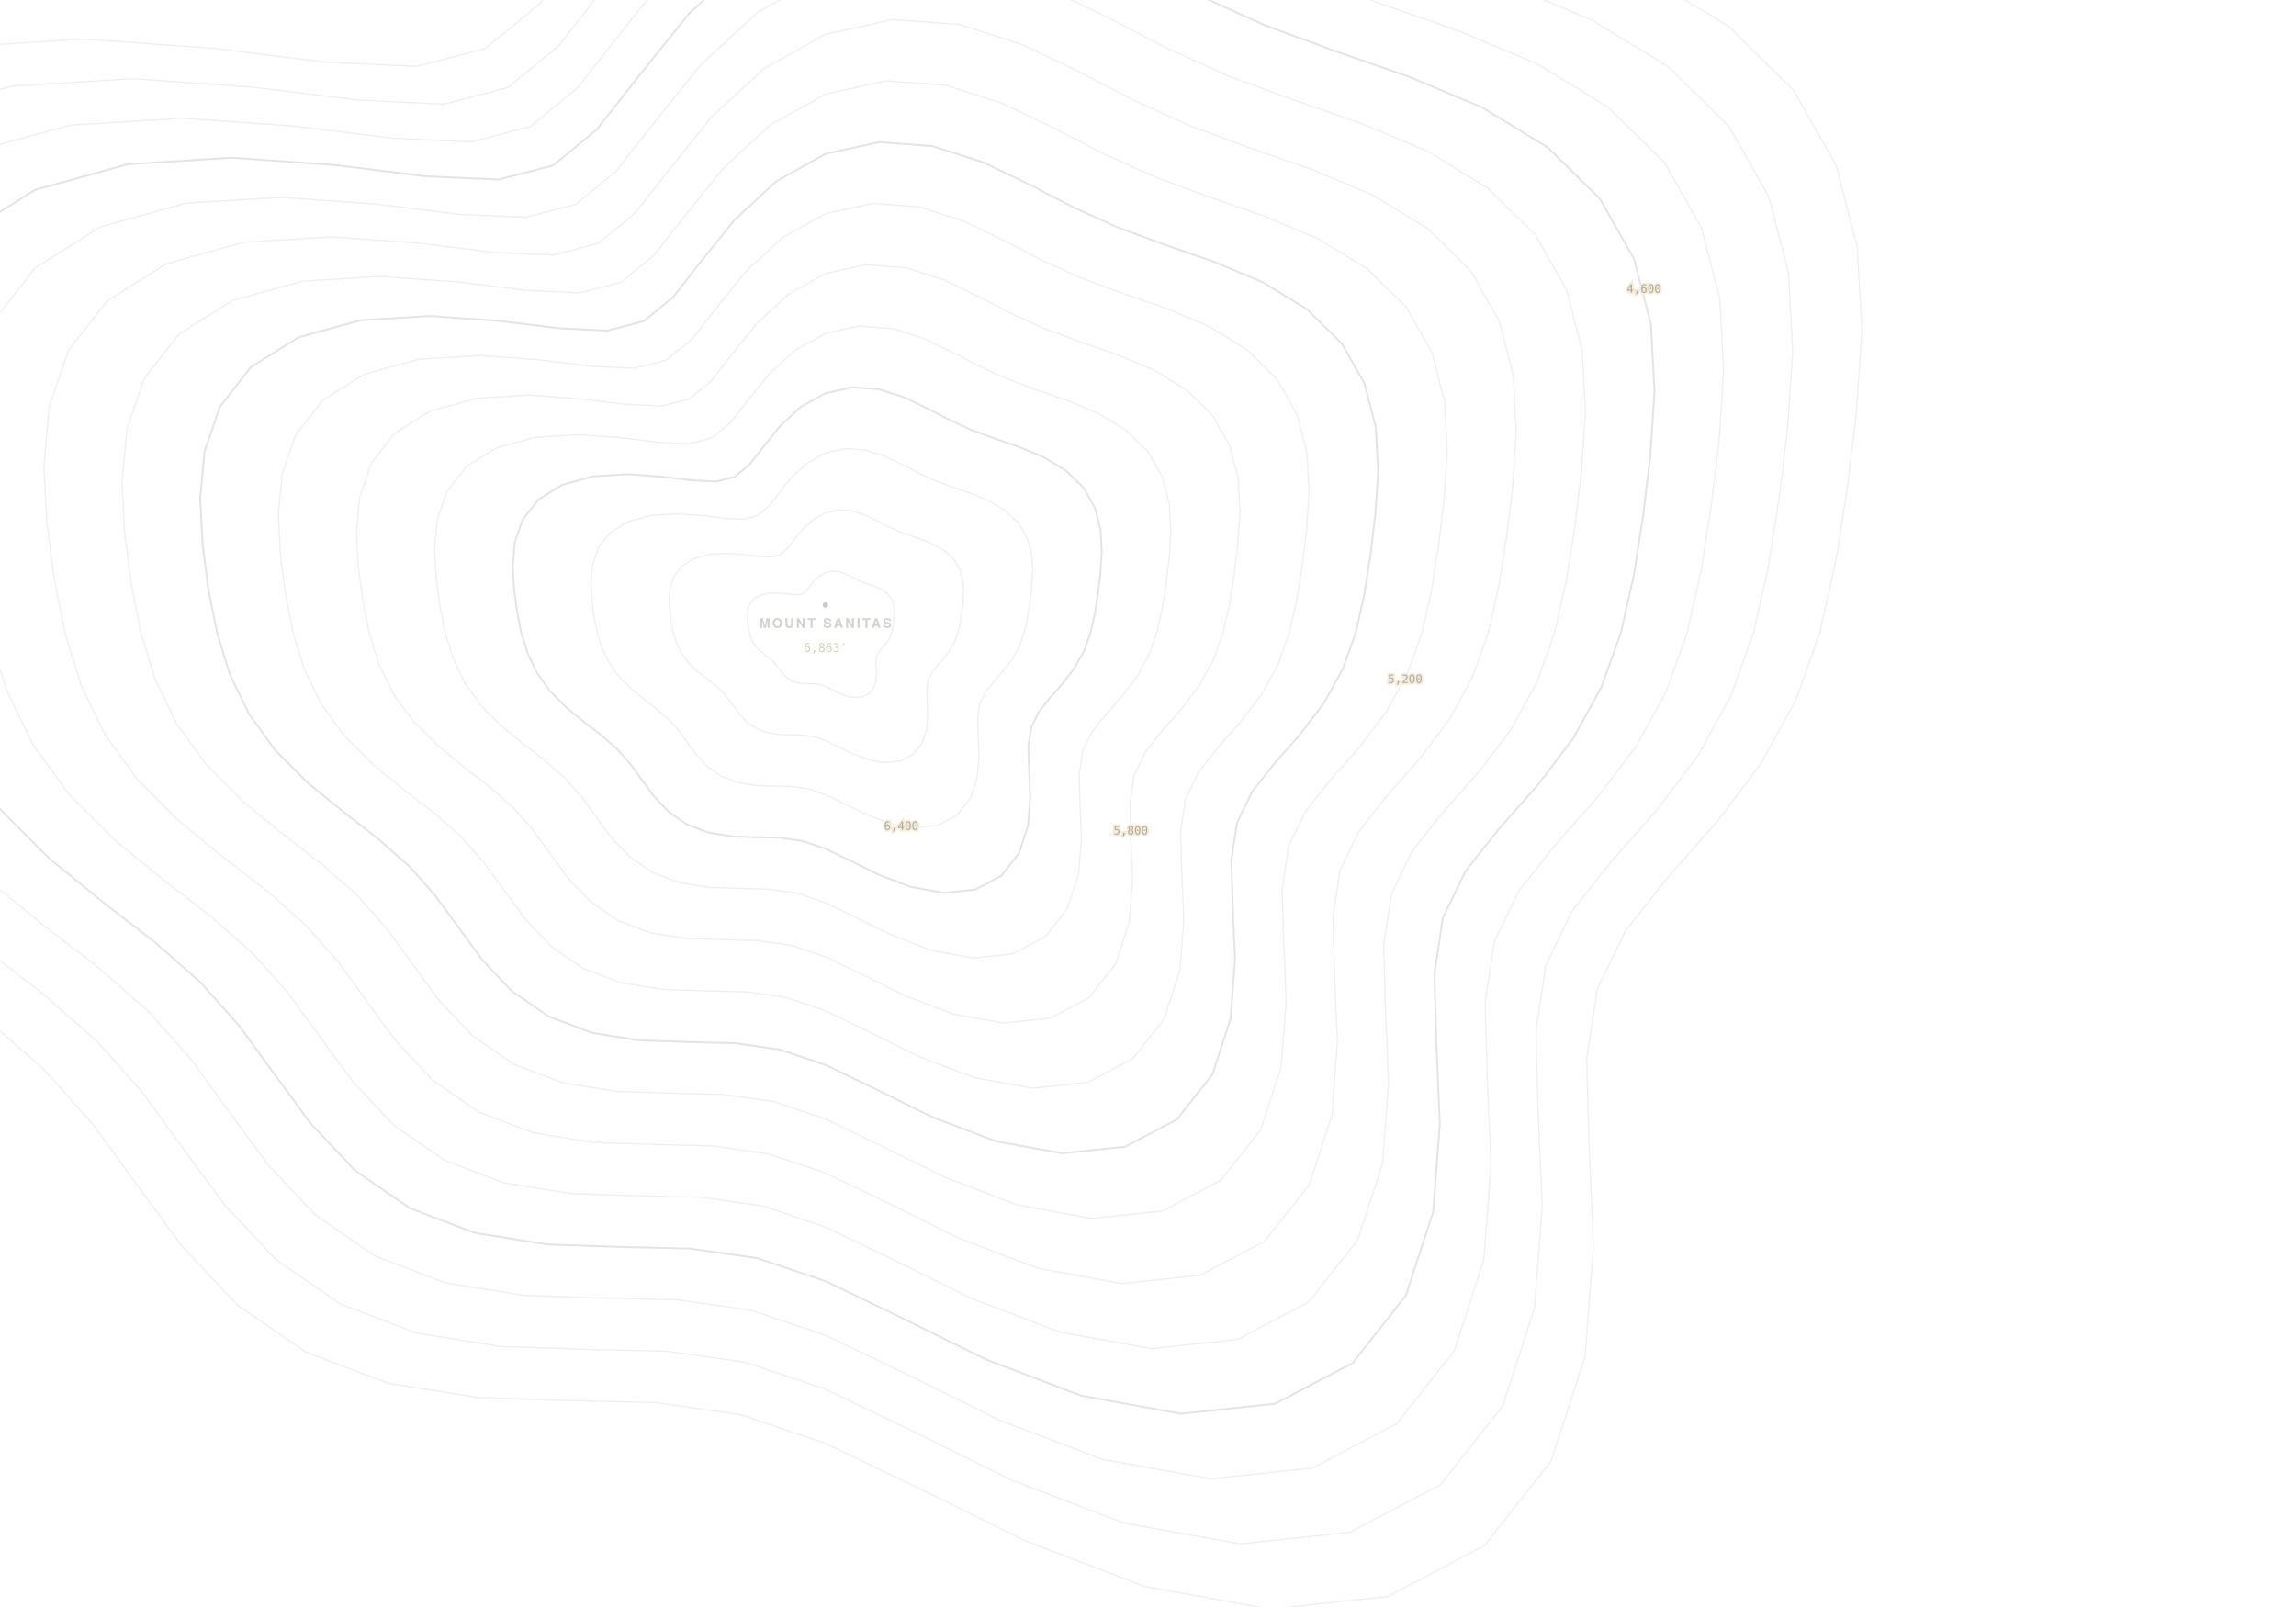
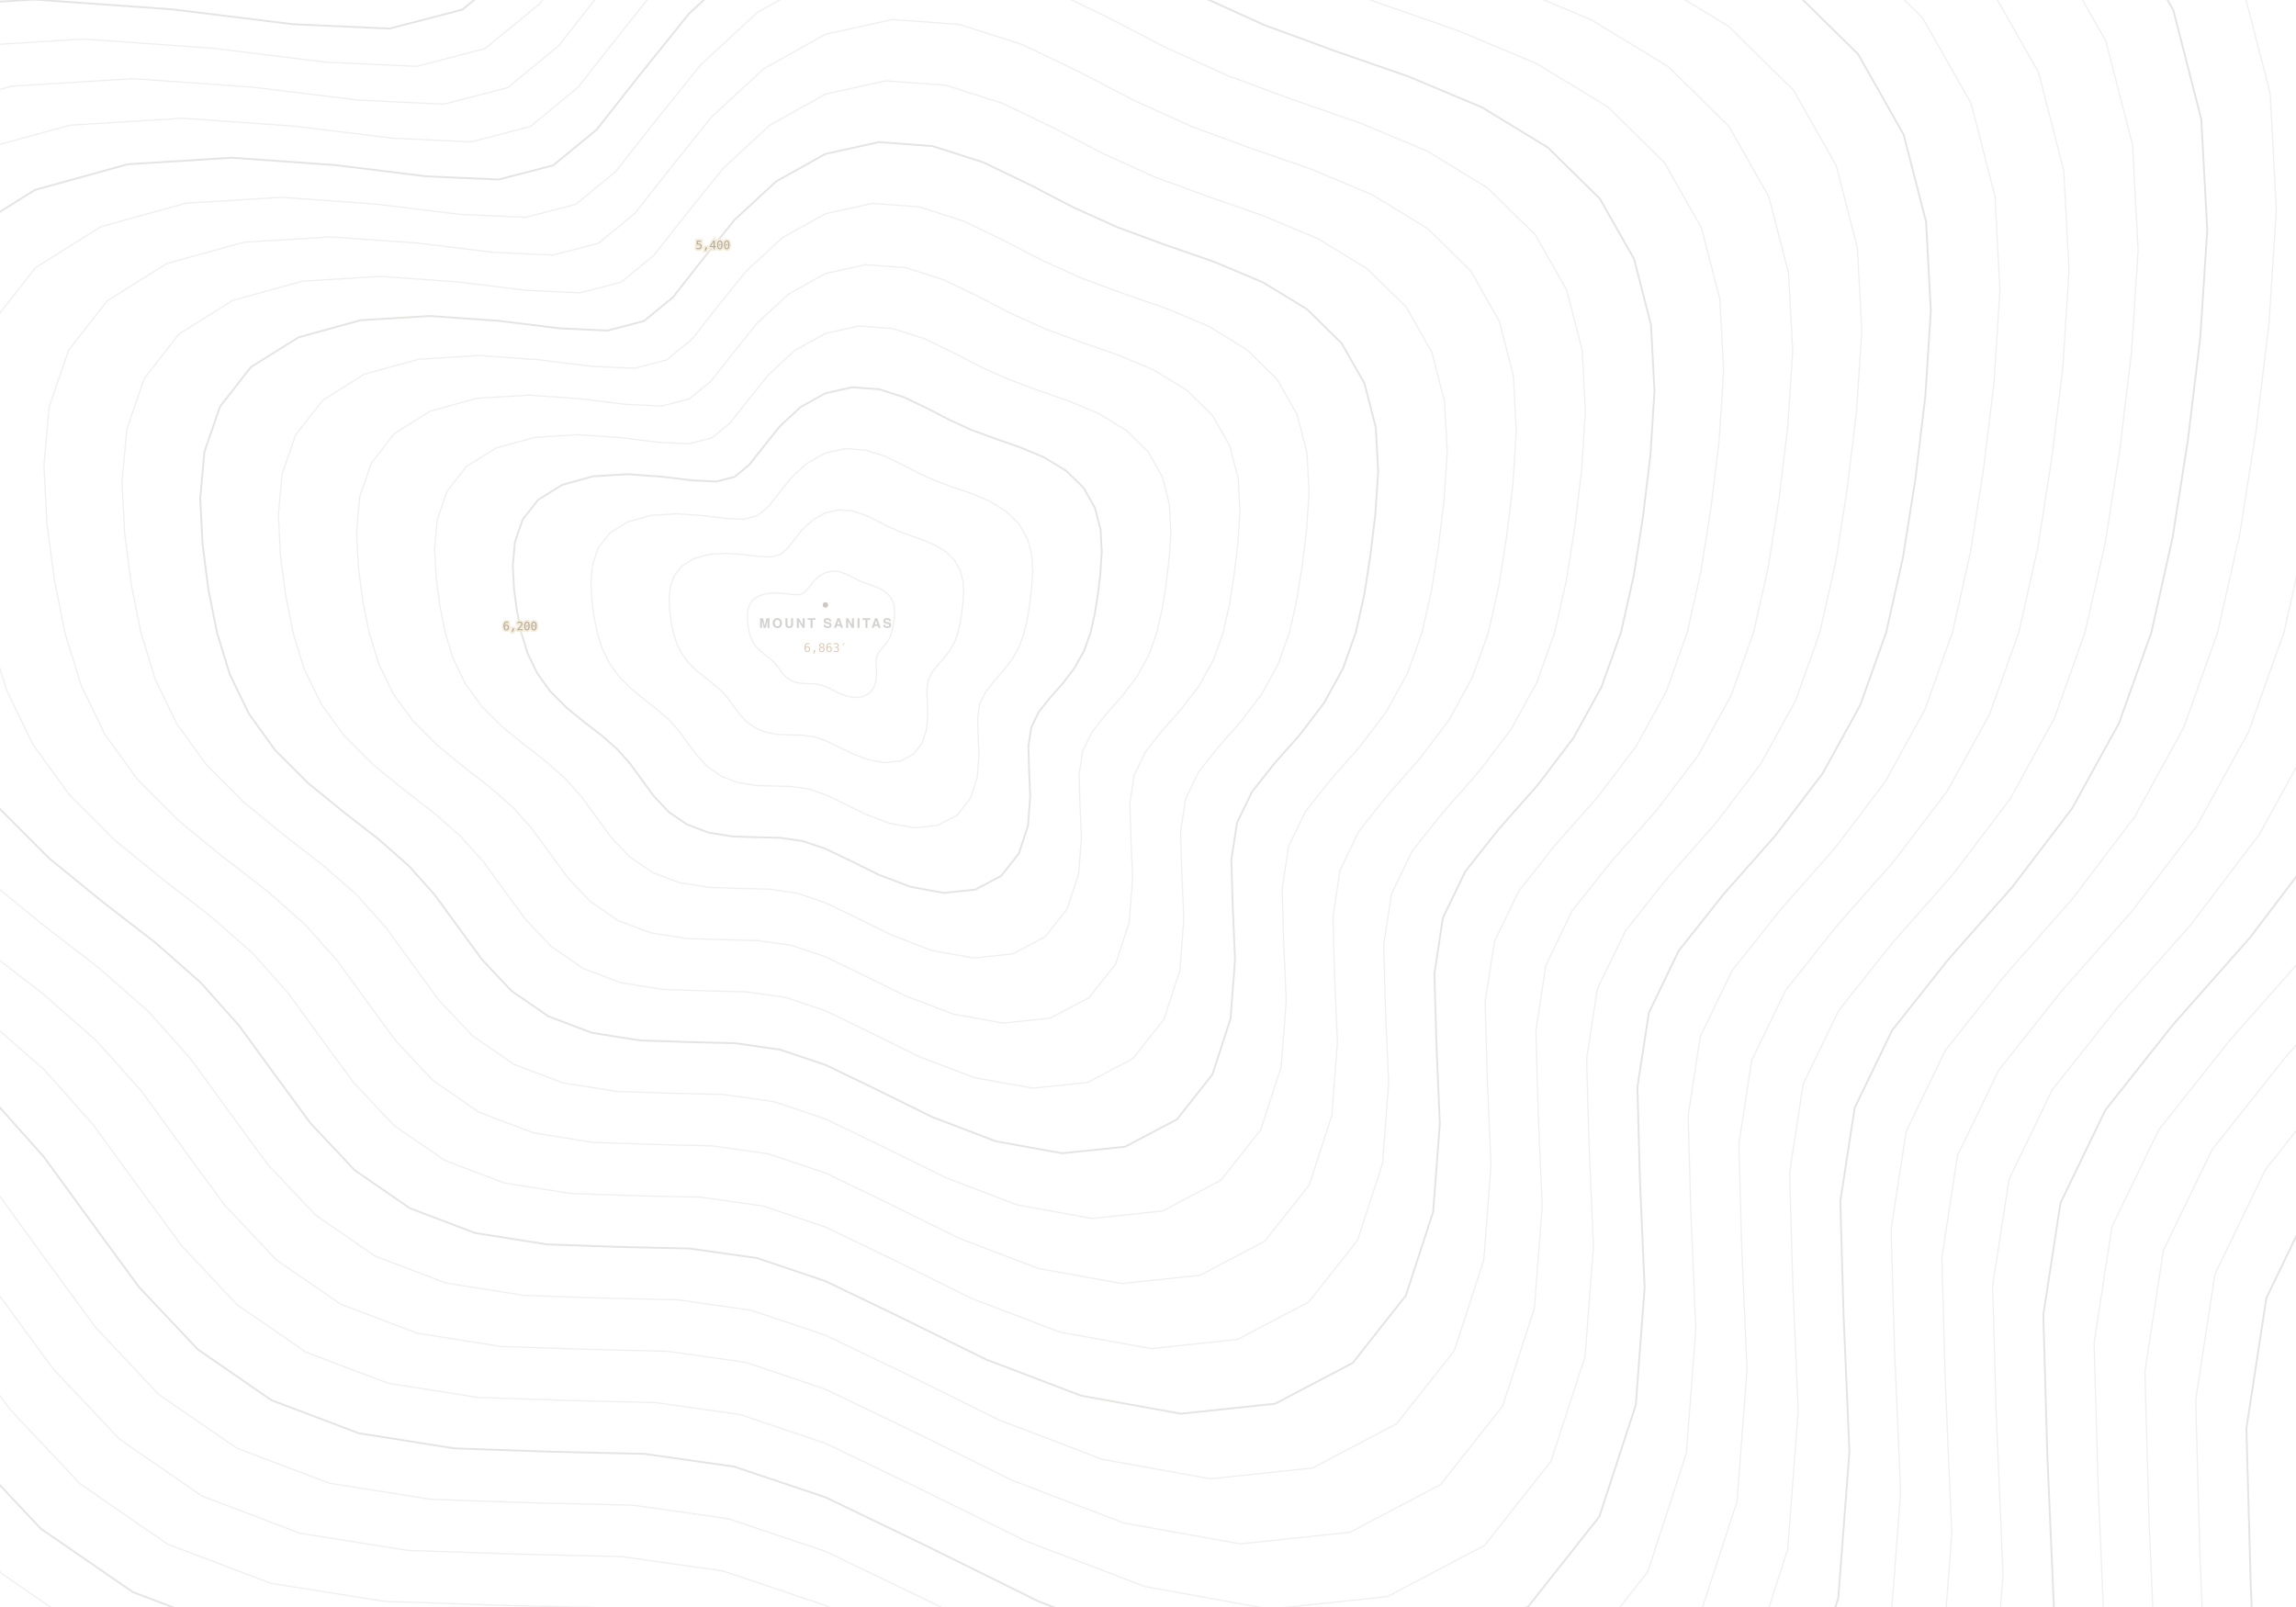
<svg xmlns="http://www.w3.org/2000/svg" width="2000" height="1400" viewBox="0 0 2000 1400">
  <style>
  .c  { fill:none; stroke:#2A1B11; stroke-opacity:0.07; stroke-width:1.1; }
  .ix { fill:none; stroke:#2A1B11; stroke-opacity:0.12; stroke-width:1.6; }
  .ct { font:500 10px 'IBM Plex Mono',ui-monospace,monospace; fill:#2A1B11; fill-opacity:0.32;
        stroke:#F4ECDB; stroke-width:3; paint-order:stroke; }
  .pk { font:600 11.5px 'Inter Tight','Helvetica Neue',sans-serif; letter-spacing:0.15em; fill:#2A1B11; fill-opacity:0.2; }
  .el { font:500 10.5px 'IBM Plex Mono',ui-monospace,monospace; fill:#9C6A33; fill-opacity:0.34; }
  .dot { fill:#2A1B11; fill-opacity:0.24; }
</style>
  <path class="c" d="M776.7,551.0 L775.3,554.9 L773.3,558.7 L770.7,562.1 L767.9,565.2 L765.5,568.3 L763.8,571.7 L763.2,575.8 L763.3,580.8 L763.6,586.7 L763.1,593.1 L761.1,599.1 L757.3,604.0 L751.6,607.0 L744.8,607.7 L737.6,606.4 L730.6,603.8 L724.4,600.7 L719.0,598.1 L714.0,596.4 L709.1,595.7 L704.1,595.6 L698.8,595.4 L693.6,594.6 L688.8,592.8 L684.8,590.0 L681.6,586.6 L679.0,583.0 L676.5,579.6 L673.6,576.4 L670.3,573.5 L666.5,570.6 L662.7,567.4 L659.1,563.8 L656.2,559.9 L654.1,555.5 L652.7,551.0 L651.8,546.3 L651.2,541.4 L650.9,536.4 L651.4,531.3 L653.1,526.4 L656.4,522.1 L661.6,518.9 L668.4,517.0 L675.9,516.5 L683.4,517.1 L690.0,517.9 L695.3,518.1 L699.2,517.1 L702.4,514.5 L705.5,510.6 L709.1,506.1 L713.6,501.9 L719.0,498.9 L724.8,497.6 L730.7,498.0 L736.2,499.8 L741.2,502.2 L746.0,504.7 L750.8,506.9 L756.0,508.8 L761.3,510.6 L766.7,512.9 L771.4,515.8 L775.2,519.5 L777.7,523.9 L778.9,528.6 L779.2,533.5 L778.9,538.2 L778.3,542.6 L777.7,546.9 L776.7,551.0 Z" />
  <path class="c" d="M834.5,551.0 L831.7,558.9 L827.6,566.3 L822.4,573.2 L816.8,579.5 L811.9,585.7 L808.7,592.4 L807.4,600.5 L807.7,610.5 L808.2,622.4 L807.2,635.1 L803.3,647.3 L795.5,657.1 L784.3,663.0 L770.6,664.4 L756.1,661.8 L742.3,656.5 L729.9,650.4 L719.0,645.2 L709.1,641.8 L699.3,640.5 L689.1,640.2 L678.6,639.9 L668.2,638.2 L658.7,634.6 L650.7,629.1 L644.2,622.3 L638.9,615.0 L633.9,608.1 L628.3,601.8 L621.6,596.0 L614.1,590.1 L606.3,583.8 L599.2,576.7 L593.4,568.7 L589.3,560.1 L586.5,551.0 L584.6,541.6 L583.4,531.9 L582.9,521.8 L583.8,511.6 L587.2,501.8 L593.9,493.2 L604.3,486.7 L617.7,483.0 L632.8,482.1 L647.8,483.1 L661.0,484.8 L671.5,485.2 L679.5,483.2 L685.8,478.0 L691.9,470.2 L699.2,461.1 L708.3,452.8 L719.0,446.8 L730.7,444.2 L742.3,445.1 L753.3,448.6 L763.4,453.4 L773.0,458.4 L782.7,462.8 L792.9,466.6 L803.7,470.3 L814.3,474.8 L823.9,480.6 L831.4,488.0 L836.4,496.8 L838.9,506.3 L839.4,516.0 L838.8,525.3 L837.7,534.3 L836.3,542.8 L834.5,551.0 Z" />
  <path class="c" d="M892.2,551.0 L888.0,562.8 L881.9,574.0 L874.1,584.2 L865.7,593.7 L858.4,603.0 L853.5,613.1 L851.6,625.3 L852.0,640.3 L852.8,658.0 L851.3,677.2 L845.4,695.4 L833.8,710.1 L816.9,719.0 L796.4,721.2 L774.7,717.2 L753.9,709.3 L735.3,700.1 L719.0,692.3 L704.1,687.3 L689.4,685.2 L674.2,684.8 L658.4,684.3 L642.8,681.8 L628.5,676.4 L616.5,668.1 L606.9,657.9 L598.9,647.1 L591.4,636.7 L582.9,627.2 L572.9,618.5 L561.6,609.7 L550.0,600.2 L539.3,589.5 L530.7,577.6 L524.4,564.6 L520.2,551.0 L517.4,536.9 L515.5,522.3 L514.8,507.2 L516.2,491.9 L521.2,477.2 L531.3,464.3 L546.9,454.6 L567.1,449.0 L589.8,447.6 L612.2,449.2 L632.0,451.6 L647.8,452.4 L659.7,449.3 L669.2,441.5 L678.4,429.8 L689.3,416.2 L702.9,403.7 L719.0,394.7 L736.5,390.8 L754.0,392.1 L770.5,397.4 L785.6,404.6 L800.0,412.1 L814.5,418.7 L829.9,424.3 L846.0,429.9 L862.0,436.6 L876.3,445.4 L887.7,456.5 L895.1,469.7 L898.8,483.9 L899.6,498.4 L898.6,512.5 L897.0,525.9 L895.0,538.7 L892.2,551.0 Z" />
  <path class="ix" d="M950.0,551.0 L944.4,566.8 L936.2,581.6 L925.8,595.3 L914.6,608.0 L904.8,620.3 L898.3,633.8 L895.8,650.1 L896.4,670.1 L897.4,693.7 L895.5,719.2 L887.5,743.6 L872.1,763.1 L849.6,775.0 L822.2,777.9 L793.2,772.6 L765.5,762.1 L740.7,749.8 L719.0,739.4 L699.1,732.7 L679.6,729.9 L659.2,729.4 L638.2,728.7 L617.3,725.4 L598.3,718.2 L582.3,707.2 L569.5,693.5 L558.9,679.1 L548.8,665.2 L537.6,652.6 L524.3,640.9 L509.2,629.3 L493.6,616.6 L479.4,602.4 L467.9,586.4 L459.6,569.2 L454.0,551.0 L450.3,532.2 L447.7,512.7 L446.7,492.6 L448.5,472.3 L455.3,452.6 L468.8,435.4 L489.5,422.5 L516.4,415.0 L546.7,413.1 L576.6,415.3 L603.0,418.5 L624.1,419.5 L639.9,415.4 L652.6,405.0 L664.9,389.4 L679.4,371.3 L697.5,354.5 L719.0,342.6 L742.4,337.4 L765.7,339.1 L787.6,346.1 L807.8,355.8 L827.0,365.8 L846.3,374.6 L866.8,382.1 L888.3,389.6 L909.6,398.5 L928.8,410.2 L943.9,425.0 L953.8,442.5 L958.7,461.6 L959.7,480.9 L958.5,499.7 L956.4,517.5 L953.7,534.6 L950.0,551.0 Z" />
  <path class="c" d="M1007.7,551.0 L1000.7,570.7 L990.5,589.3 L977.5,606.4 L963.5,622.2 L951.3,637.7 L943.1,654.5 L940.0,674.8 L940.7,699.8 L942.0,729.4 L939.6,761.3 L929.7,791.7 L910.4,816.1 L882.2,831.0 L848.0,834.6 L811.8,828.1 L777.2,814.8 L746.2,799.5 L719.0,786.5 L694.2,778.1 L669.7,774.6 L644.3,774.0 L617.9,773.1 L591.9,769.0 L568.2,760.0 L548.2,746.2 L532.1,729.2 L518.9,711.1 L506.3,693.8 L492.2,678.0 L475.6,663.4 L456.7,648.8 L437.3,633.0 L419.5,615.2 L405.1,595.3 L394.7,573.7 L387.7,551.0 L383.1,527.5 L379.9,503.2 L378.6,478.0 L380.9,452.6 L389.4,428.0 L406.2,406.5 L432.2,390.3 L465.8,381.0 L503.6,378.7 L541.0,381.3 L574.1,385.4 L600.4,386.6 L620.2,381.4 L636.0,368.5 L651.3,349.0 L669.5,326.4 L692.1,305.4 L719.0,290.5 L748.2,284.0 L777.4,286.2 L804.8,294.9 L830.0,307.0 L854.0,319.5 L878.2,330.4 L903.8,339.9 L930.6,349.2 L957.3,360.4 L981.2,375.0 L1000.1,393.5 L1012.5,415.4 L1018.6,439.2 L1019.9,463.4 L1018.4,486.8 L1015.7,509.1 L1012.4,530.5 L1007.7,551.0 Z" />
  <path class="c" d="M1065.5,551.0 L1057.1,574.7 L1044.8,597.0 L1029.2,617.5 L1012.5,636.4 L997.8,655.0 L988.0,675.2 L984.2,699.6 L985.1,729.6 L986.6,765.1 L983.7,803.4 L971.8,839.8 L948.6,869.2 L914.8,887.0 L873.8,891.3 L830.4,883.5 L788.8,867.6 L751.6,849.3 L719.0,833.5 L689.2,823.5 L659.9,819.4 L629.4,818.6 L597.7,817.6 L566.5,812.6 L538.0,801.8 L514.0,785.2 L494.7,764.8 L478.8,743.1 L463.7,722.4 L446.9,703.4 L426.9,685.9 L404.3,668.4 L381.0,649.4 L359.6,628.0 L342.3,604.1 L329.9,578.2 L321.5,551.0 L315.9,522.8 L312.1,493.6 L310.6,463.4 L313.3,432.9 L323.5,403.4 L343.6,377.6 L374.8,358.2 L415.1,347.0 L460.5,344.2 L505.5,347.4 L545.1,352.3 L576.6,353.7 L600.4,347.5 L619.4,332.0 L637.8,308.6 L659.6,281.4 L686.8,256.3 L719.0,238.3 L754.0,230.6 L789.0,233.2 L821.9,243.7 L852.2,258.3 L880.9,273.2 L910.0,286.3 L940.7,297.7 L973.0,308.9 L1004.9,322.3 L1033.7,339.8 L1056.3,362.1 L1071.2,388.3 L1078.6,416.9 L1080.1,445.9 L1078.3,474.0 L1075.0,500.8 L1071.0,526.4 L1065.5,551.0 Z" />
  <path class="c" d="M1123.2,551.0 L1113.4,578.6 L1099.1,604.6 L1080.9,628.6 L1061.4,650.7 L1044.2,672.3 L1032.8,695.9 L1028.4,724.3 L1029.4,759.4 L1031.2,800.8 L1027.8,845.4 L1013.9,888.0 L986.9,922.2 L947.5,943.0 L899.6,948.0 L848.9,938.9 L800.4,920.4 L757.1,899.0 L719.0,880.6 L684.2,868.9 L650.0,864.1 L614.4,863.2 L577.5,862.0 L541.1,856.2 L507.8,843.6 L479.8,824.3 L457.4,800.4 L438.8,775.1 L421.2,750.9 L401.5,728.9 L378.2,708.4 L351.8,688.0 L324.6,665.8 L299.7,640.9 L279.6,613.0 L265.0,582.8 L255.2,551.0 L248.7,518.1 L244.3,484.0 L242.5,448.9 L245.7,413.2 L257.5,378.9 L281.1,348.7 L317.4,326.0 L364.5,313.0 L417.4,309.7 L469.9,313.5 L516.1,319.2 L552.9,320.8 L580.6,313.6 L602.8,295.5 L624.3,268.1 L649.7,236.5 L681.4,207.2 L719.0,186.2 L759.9,177.2 L800.7,180.2 L839.1,192.5 L874.4,209.5 L907.9,226.9 L941.8,242.2 L977.7,255.5 L1015.3,268.5 L1052.6,284.1 L1086.1,304.6 L1112.5,330.6 L1129.9,361.2 L1138.5,394.5 L1140.3,428.3 L1138.2,461.1 L1134.4,492.4 L1129.7,522.3 L1123.2,551.0 Z" />
  <path class="ix" d="M1181.0,551.0 L1169.8,582.5 L1153.4,612.3 L1132.6,639.7 L1110.3,664.9 L1090.7,689.7 L1077.6,716.6 L1072.6,749.1 L1073.8,789.1 L1075.8,836.4 L1071.9,887.5 L1056.1,936.1 L1025.2,975.2 L980.1,999.0 L925.4,1004.7 L867.5,994.3 L812.0,973.1 L762.5,948.7 L719.0,927.7 L679.3,914.4 L640.1,908.8 L599.5,907.8 L557.3,906.4 L515.7,899.8 L477.7,885.4 L445.6,863.3 L420.0,836.1 L398.8,807.2 L378.6,779.5 L356.1,754.3 L329.5,730.9 L299.4,707.5 L268.3,682.2 L239.8,653.7 L216.8,621.8 L200.1,587.3 L189.0,551.0 L181.5,513.4 L176.5,474.5 L174.4,434.3 L178.1,393.5 L191.6,354.3 L218.5,319.8 L260.0,293.9 L313.9,279.0 L374.4,275.3 L434.3,279.5 L487.1,286.0 L529.2,288.0 L560.9,279.7 L586.2,259.0 L610.7,227.7 L639.8,191.6 L676.0,158.1 L719.0,134.1 L765.7,123.8 L812.4,127.3 L856.2,141.3 L896.6,160.7 L934.9,180.6 L973.7,198.1 L1014.6,213.2 L1057.6,228.1 L1100.2,246.0 L1138.5,269.4 L1168.7,299.1 L1188.6,334.1 L1198.4,372.2 L1200.5,410.8 L1198.0,448.3 L1193.7,484.0 L1188.4,518.1 L1181.0,551.0 Z" />
  <path class="c" d="M1238.7,551.0 L1226.1,586.5 L1207.7,619.9 L1184.3,650.7 L1159.2,679.2 L1137.1,707.0 L1122.5,737.3 L1116.9,773.9 L1118.1,818.9 L1120.4,872.1 L1116.0,929.5 L1098.2,984.3 L1063.4,1028.3 L1012.7,1055.0 L951.2,1061.5 L886.0,1049.7 L823.7,1025.9 L767.9,998.4 L719.0,974.8 L674.3,959.8 L630.3,953.5 L584.5,952.4 L537.1,950.8 L490.3,943.4 L447.5,927.2 L411.5,902.3 L382.6,871.7 L358.8,839.2 L336.1,808.0 L310.8,779.7 L280.8,753.4 L246.9,727.1 L212.0,698.6 L180.0,666.5 L154.0,630.7 L135.3,591.9 L122.7,551.0 L114.3,508.7 L108.6,464.9 L106.3,419.7 L110.5,373.8 L125.7,329.7 L156.0,290.9 L202.7,261.8 L263.2,245.0 L331.3,240.8 L398.7,245.6 L458.1,252.9 L505.4,255.1 L541.1,245.8 L569.5,222.5 L597.2,187.3 L629.9,146.7 L670.7,109.0 L719.0,82.0 L771.6,70.4 L824.1,74.3 L873.4,90.1 L918.8,111.9 L961.9,134.3 L1005.5,154.0 L1051.6,171.0 L1100.0,187.8 L1147.9,207.9 L1191.0,234.2 L1225.0,267.6 L1247.3,307.0 L1258.3,349.8 L1260.7,393.3 L1257.9,435.5 L1253.1,475.7 L1247.0,514.0 L1238.7,551.0 Z" />
  <path class="c" d="M1296.5,551.0 L1282.4,590.4 L1262.0,627.6 L1236.0,661.8 L1208.1,693.4 L1183.6,724.3 L1167.3,758.1 L1161.1,798.6 L1162.5,848.7 L1165.0,907.8 L1160.2,971.6 L1140.4,1032.4 L1101.7,1081.3 L1045.4,1111.0 L977.0,1118.2 L904.6,1105.1 L835.3,1078.7 L773.4,1048.1 L719.0,1021.9 L669.3,1005.2 L620.4,998.3 L569.6,997.0 L516.9,995.3 L464.9,987.0 L417.3,969.0 L377.3,941.4 L345.2,907.3 L318.7,871.2 L293.5,836.6 L265.4,805.1 L232.2,775.9 L194.4,746.7 L155.6,715.0 L120.1,679.4 L91.2,639.6 L70.4,596.4 L56.5,551.0 L47.2,504.0 L40.8,455.3 L38.3,405.1 L42.9,354.1 L59.8,305.1 L93.4,262.1 L145.3,229.6 L212.6,211.0 L288.2,206.4 L363.1,211.7 L429.1,219.8 L481.7,222.2 L521.3,211.9 L552.9,186.0 L583.7,146.9 L620.0,101.7 L665.3,59.9 L719.0,29.9 L777.4,17.0 L835.7,21.3 L890.5,38.8 L941.0,63.1 L988.9,88.0 L1037.3,109.9 L1088.5,128.8 L1142.3,147.4 L1195.5,169.8 L1243.4,199.0 L1281.2,236.1 L1306.0,279.9 L1318.3,327.4 L1320.8,375.8 L1317.8,422.6 L1312.4,467.3 L1305.7,509.9 L1296.5,551.0 Z" />
  <path class="c" d="M1354.2,551.0 L1338.8,594.4 L1316.3,635.3 L1287.7,672.9 L1257.0,707.7 L1230.0,741.6 L1212.1,778.8 L1205.3,823.4 L1206.8,878.5 L1209.6,943.5 L1204.3,1013.7 L1182.5,1080.5 L1140.0,1134.3 L1078.0,1166.9 L1002.8,1174.9 L923.2,1160.5 L846.9,1131.4 L778.8,1097.8 L719.0,1069.0 L664.4,1050.6 L610.6,1043.0 L554.7,1041.7 L496.7,1039.7 L439.4,1030.6 L387.2,1010.8 L343.1,980.4 L307.9,943.0 L278.7,903.2 L251.0,865.2 L220.1,830.5 L183.5,798.3 L142.0,766.2 L99.3,731.4 L60.2,692.2 L28.5,648.4 L5.6,600.9 L-9.8,551.0 L-20.0,499.3 L-27.0,445.8 L-29.8,390.5 L-24.7,334.4 L-6.2,280.5 L30.9,233.2 L87.9,197.5 L161.9,177.0 L245.1,171.9 L327.5,177.8 L400.1,186.7 L458.0,189.3 L501.6,178.0 L536.3,149.5 L570.1,106.5 L610.1,56.8 L659.9,10.7 L719.0,-22.2 L783.2,-36.4 L847.4,-31.6 L907.7,-12.4 L963.2,14.3 L1015.9,41.6 L1069.2,65.8 L1125.5,86.6 L1184.6,107.1 L1243.2,131.6 L1295.9,163.8 L1337.4,204.6 L1364.7,252.7 L1378.2,305.1 L1381.0,358.2 L1377.7,409.8 L1371.8,458.9 L1364.4,505.8 L1354.2,551.0 Z" />
  <path class="ix" d="M1412.0,551.0 L1395.1,598.3 L1370.6,642.9 L1339.4,684.0 L1305.9,721.9 L1276.5,759.0 L1256.9,799.5 L1249.5,848.2 L1251.2,908.2 L1254.2,979.2 L1248.4,1055.7 L1224.6,1128.7 L1178.3,1187.4 L1110.7,1222.9 L1028.7,1231.6 L941.7,1215.9 L858.6,1184.2 L784.2,1147.5 L719.0,1116.1 L659.4,1096.0 L600.7,1087.7 L539.7,1086.3 L476.5,1084.1 L414.0,1074.2 L357.0,1052.6 L309.0,1019.5 L270.5,978.6 L238.7,935.3 L208.4,893.7 L174.7,855.9 L134.8,820.8 L89.5,785.8 L42.9,747.8 L0.3,705.1 L-34.3,657.3 L-59.3,605.5 L-76.0,551.0 L-87.2,494.6 L-94.8,436.2 L-97.9,375.9 L-92.4,314.8 L-72.1,255.9 L-31.7,204.3 L30.6,165.4 L111.3,143.1 L202.0,137.4 L291.9,143.8 L371.1,153.6 L434.3,156.4 L481.8,144.1 L519.7,113.0 L556.6,66.1 L600.2,11.9 L654.5,-38.4 L719.0,-74.3 L789.1,-89.8 L859.1,-84.6 L924.8,-63.6 L985.4,-34.5 L1042.9,-4.7 L1101.0,21.7 L1162.5,44.3 L1227.0,66.7 L1290.9,93.5 L1348.3,128.5 L1393.6,173.1 L1423.4,225.6 L1438.1,282.7 L1441.2,340.7 L1437.6,397.0 L1431.1,450.6 L1423.1,501.7 L1412.0,551.0 Z" />
  <path class="c" d="M1469.7,551.0 L1451.5,602.3 L1424.9,650.6 L1391.1,695.1 L1354.8,736.1 L1323.0,776.3 L1301.8,820.2 L1293.7,872.9 L1295.5,938.0 L1298.8,1014.8 L1292.5,1097.8 L1266.8,1176.8 L1216.5,1240.4 L1143.3,1278.9 L1054.5,1288.3 L960.3,1271.4 L870.2,1237.0 L789.7,1197.2 L719.0,1163.2 L654.4,1141.5 L590.8,1132.4 L524.8,1130.9 L456.2,1128.5 L388.6,1117.8 L326.9,1094.4 L274.8,1058.5 L233.1,1014.3 L198.7,967.3 L165.9,922.3 L129.4,881.3 L86.1,843.3 L37.1,805.4 L-13.4,764.3 L-59.6,717.9 L-97.1,666.1 L-124.1,610.0 L-142.3,551.0 L-154.4,489.9 L-162.6,426.6 L-166.0,361.3 L-160.0,295.1 L-138.0,231.3 L-94.3,175.4 L-26.8,133.2 L60.6,109.1 L158.9,103.0 L256.3,109.9 L342.2,120.4 L410.5,123.6 L462.0,110.2 L503.1,76.5 L543.1,25.7 L590.3,-33.0 L649.2,-87.5 L719.0,-126.4 L794.9,-143.2 L870.8,-137.6 L942.0,-114.8 L1007.6,-83.3 L1069.9,-51.0 L1132.9,-22.5 L1199.4,2.1 L1269.3,26.4 L1338.5,55.4 L1400.8,93.3 L1449.8,141.6 L1482.1,198.5 L1498.1,260.4 L1501.4,323.2 L1497.5,384.1 L1490.4,442.2 L1481.7,497.6 L1469.7,551.0 Z" />
  <path class="c" d="M1527.5,551.0 L1507.8,606.2 L1479.2,658.2 L1442.8,706.2 L1403.7,750.4 L1369.4,793.6 L1346.6,840.9 L1337.9,897.7 L1339.8,967.8 L1343.4,1050.5 L1336.6,1139.8 L1308.9,1225.0 L1254.8,1293.4 L1175.9,1334.9 L1080.3,1345.0 L978.8,1326.8 L881.8,1289.7 L795.1,1246.9 L719.0,1210.3 L649.5,1186.9 L581.0,1177.2 L509.8,1175.5 L436.0,1173.0 L363.2,1161.4 L296.7,1136.2 L240.6,1097.5 L195.7,1049.9 L158.6,999.3 L123.4,950.8 L84.0,906.7 L37.4,865.8 L-15.4,825.0 L-69.7,780.7 L-119.5,730.7 L-159.9,675.0 L-189.0,614.6 L-208.5,551.0 L-221.6,485.2 L-230.4,417.1 L-234.0,346.7 L-227.6,275.4 L-203.9,206.7 L-156.8,146.5 L-84.2,101.1 L10.0,75.1 L115.9,68.5 L220.7,76.0 L313.2,87.3 L386.8,90.7 L442.3,76.3 L486.5,40.0 L529.5,-14.7 L580.4,-78.0 L643.8,-136.6 L719.0,-178.5 L800.8,-196.6 L882.4,-190.5 L959.2,-166.0 L1029.8,-132.1 L1096.9,-97.3 L1164.7,-66.6 L1236.4,-40.1 L1311.6,-14.0 L1386.2,17.3 L1453.2,58.1 L1506.0,110.1 L1540.8,171.4 L1558.0,238.0 L1561.6,305.7 L1557.3,371.3 L1549.8,433.8 L1540.4,493.5 L1527.5,551.0 Z" />
  <path class="c" d="M1585.2,551.0 L1564.2,610.2 L1533.5,665.9 L1494.5,717.2 L1452.6,764.6 L1415.9,811.0 L1391.4,861.6 L1382.1,922.4 L1384.2,997.5 L1388.0,1086.2 L1380.7,1181.9 L1351.0,1273.1 L1293.1,1346.4 L1208.6,1390.9 L1106.1,1401.8 L997.4,1382.2 L893.5,1342.5 L800.5,1296.6 L719.0,1257.4 L644.5,1232.3 L571.1,1221.9 L494.9,1220.1 L415.8,1217.4 L337.8,1205.0 L266.5,1178.0 L206.5,1136.6 L158.4,1085.5 L118.6,1031.3 L80.8,979.4 L38.6,932.1 L-11.3,888.3 L-67.8,844.5 L-126.1,797.1 L-179.4,743.6 L-222.6,683.8 L-253.8,619.1 L-274.8,551.0 L-288.8,480.5 L-298.3,407.5 L-302.1,332.1 L-295.2,255.7 L-269.8,182.1 L-219.4,117.6 L-141.5,69.0 L-40.6,41.1 L72.8,34.0 L185.1,42.0 L284.2,54.2 L363.1,57.8 L422.5,42.3 L469.9,3.5 L516.0,-55.1 L570.5,-122.9 L638.4,-185.7 L719.0,-230.6 L806.6,-250.0 L894.1,-243.5 L976.3,-217.2 L1052.0,-180.9 L1123.9,-143.6 L1196.5,-110.7 L1273.3,-82.3 L1353.9,-54.4 L1433.8,-20.9 L1505.7,22.9 L1562.3,78.6 L1599.5,144.3 L1617.9,215.7 L1621.8,288.1 L1617.2,358.5 L1609.1,425.4 L1599.1,489.4 L1585.2,551.0 Z" />
-   <text class="ct" x="785" y="723" text-anchor="middle">6,400</text>
-   <text class="ct" x="985" y="727" text-anchor="middle">5,800</text>
-   <text class="ct" x="1224" y="595" text-anchor="middle">5,200</text>
-   <text class="ct" x="1432" y="255" text-anchor="middle">4,600</text>
-   <text class="ct" x="1181" y="-114" text-anchor="middle">4,000</text>
+   <path class="ix" d="M1643.0,551.0 L1620.5,614.1 L1587.8,673.6 L1546.2,728.3 L1501.5,778.9 L1462.3,828.3 L1436.3,882.3 L1426.3,947.2 L1428.5,1027.3 L1432.6,1121.9 L1424.9,1224.0 L1393.2,1321.2 L1331.3,1399.5 L1241.2,1446.9 L1131.9,1458.5 L1016.0,1437.6 L905.1,1395.3 L806.0,1346.3 L719.0,1304.4 L639.5,1277.7 L561.3,1266.6 L480.0,1264.7 L395.6,1261.8 L312.4,1248.6 L236.4,1219.8 L172.3,1175.6 L121.0,1121.2 L78.6,1063.3 L38.3,1008.0 L-6.7,957.5 L-59.9,910.8 L-120.3,864.1 L-182.4,813.5 L-239.3,756.4 L-285.4,692.7 L-318.7,623.6 L-341.0,551.0 L-355.9,475.8 L-366.1,397.9 L-370.2,317.5 L-362.8,236.0 L-335.8,157.5 L-281.9,88.7 L-198.9,36.8 L-91.3,7.1 L29.7,-0.4 L149.6,8.1 L255.2,21.1 L339.3,24.9 L402.7,8.4 L453.3,-33.0 L502.5,-95.5 L560.6,-167.8 L633.1,-234.8 L719.0,-282.8 L812.4,-303.4 L905.8,-296.5 L993.5,-268.4 L1074.2,-229.7 L1150.8,-189.9 L1228.4,-154.8 L1310.3,-124.5 L1396.3,-94.7 L1481.5,-59.0 L1558.1,-12.3 L1618.5,47.1 L1658.2,117.2 L1677.8,193.3 L1681.9,270.6 L1677.1,345.6 L1668.5,417.1 L1657.7,485.3 L1643.0,551.0 Z" />
+   <path class="c" d="M1700.7,551.0 L1676.8,618.0 L1642.1,681.2 L1597.9,739.4 L1550.5,793.1 L1508.8,845.6 L1481.1,903.0 L1470.5,972.0 L1472.9,1057.1 L1477.2,1157.6 L1469.0,1266.0 L1435.3,1369.4 L1369.6,1452.5 L1273.9,1502.9 L1157.7,1515.2 L1034.5,1493.0 L916.7,1448.0 L811.4,1396.0 L719.0,1351.5 L634.6,1323.1 L551.4,1311.3 L465.0,1309.3 L375.4,1306.2 L287.0,1292.2 L206.2,1261.6 L138.1,1214.7 L83.6,1156.8 L38.5,1095.4 L-4.3,1036.5 L-52.1,982.9 L-108.6,933.3 L-172.7,883.7 L-238.7,829.9 L-299.2,769.3 L-348.2,701.5 L-383.6,628.2 L-407.3,551.0 L-423.1,471.1 L-433.9,388.4 L-438.3,302.9 L-430.4,216.3 L-401.7,132.9 L-344.5,59.8 L-256.3,4.7 L-141.9,-26.9 L-13.4,-34.9 L114.0,-25.8 L226.2,-12.0 L315.6,-8.0 L383.0,-25.5 L436.7,-69.5 L488.9,-135.9 L550.7,-212.7 L627.7,-283.9 L719.0,-334.9 L818.3,-356.8 L917.5,-349.4 L1010.6,-319.7 L1096.4,-278.5 L1177.8,-236.2 L1260.2,-198.9 L1347.2,-166.8 L1438.6,-135.1 L1529.1,-97.1 L1610.5,-47.5 L1674.7,15.6 L1717.0,90.1 L1737.8,171.0 L1742.1,253.1 L1737.0,332.8 L1727.8,408.7 L1716.4,481.2 L1700.7,551.0 Z" />
+   <path class="c" d="M1758.5,551.0 L1733.2,622.0 L1696.4,688.9 L1649.6,750.5 L1599.4,807.3 L1555.3,863.0 L1525.9,923.7 L1514.7,996.7 L1517.2,1086.8 L1521.8,1193.2 L1513.1,1308.1 L1477.4,1417.5 L1407.9,1505.5 L1306.5,1558.9 L1183.5,1571.9 L1053.1,1548.4 L928.3,1500.8 L816.9,1445.8 L719.0,1398.6 L629.6,1368.6 L541.6,1356.1 L450.1,1353.9 L355.2,1350.7 L261.5,1335.8 L176.0,1303.4 L104.0,1253.7 L46.2,1192.4 L-1.5,1127.4 L-46.8,1065.1 L-97.4,1008.3 L-157.3,955.8 L-225.2,903.2 L-295.1,846.3 L-359.1,782.1 L-411.0,710.4 L-448.4,632.7 L-473.5,551.0 L-490.3,466.4 L-501.7,378.8 L-506.3,288.3 L-498.0,196.6 L-467.6,108.3 L-407.1,30.9 L-313.6,-27.5 L-192.6,-60.9 L-56.5,-69.4 L78.4,-59.8 L197.2,-45.1 L291.9,-40.8 L363.2,-59.4 L420.1,-106.0 L475.4,-176.3 L540.8,-257.7 L622.3,-333.0 L719.0,-387.0 L824.1,-410.2 L929.1,-402.4 L1027.8,-370.9 L1118.6,-327.2 L1204.8,-282.5 L1292.0,-243.0 L1384.2,-209.0 L1480.9,-175.4 L1576.8,-135.2 L1663.0,-82.7 L1730.9,-15.8 L1775.7,63.0 L1797.7,148.6 L1802.3,235.6 L1796.9,320.0 L1787.1,400.3 L1775.1,477.1 L1758.5,551.0 Z" />
+   <path class="c" d="M1816.2,551.0 L1789.5,625.9 L1750.7,696.5 L1701.3,761.6 L1648.3,821.6 L1601.7,880.3 L1570.7,944.4 L1558.9,1021.5 L1561.6,1116.6 L1566.4,1228.9 L1557.2,1350.1 L1519.6,1465.7 L1446.1,1558.6 L1339.1,1614.9 L1209.3,1628.6 L1071.6,1603.8 L940.0,1553.6 L822.3,1495.5 L719.0,1445.7 L624.6,1414.0 L531.7,1400.8 L435.1,1398.5 L335.0,1395.1 L236.1,1379.4 L145.9,1345.2 L69.8,1292.7 L8.9,1228.1 L-41.5,1159.4 L-89.4,1093.6 L-142.8,1033.7 L-206.0,978.2 L-277.6,922.8 L-351.4,862.7 L-419.0,794.9 L-473.7,719.2 L-513.3,637.2 L-539.8,551.0 L-557.5,461.7 L-569.5,369.2 L-574.4,273.7 L-565.6,176.9 L-533.5,83.7 L-469.6,2.0 L-371.0,-59.6 L-243.2,-94.9 L-99.5,-103.8 L42.8,-93.7 L168.2,-78.3 L268.1,-73.7 L343.4,-93.3 L403.5,-142.5 L461.9,-216.7 L530.9,-302.6 L616.9,-382.2 L719.0,-439.1 L830.0,-463.6 L940.8,-455.4 L1044.9,-422.1 L1140.8,-376.0 L1231.8,-328.8 L1323.9,-287.1 L1421.1,-251.2 L1523.3,-215.8 L1624.4,-173.4 L1715.4,-117.9 L1787.1,-47.3 L1834.4,35.8 L1857.6,126.2 L1862.5,218.0 L1856.7,307.1 L1846.5,392.0 L1833.8,473.0 L1816.2,551.0 Z" />
+   <path class="ix" d="M1874.0,551.0 L1845.9,629.9 L1805.0,704.2 L1753.0,772.6 L1697.2,835.8 L1648.2,897.6 L1615.6,965.1 L1603.1,1046.3 L1605.9,1146.4 L1611.0,1264.6 L1601.3,1392.2 L1561.7,1513.8 L1484.4,1611.6 L1371.8,1670.9 L1235.1,1685.3 L1090.2,1659.2 L951.6,1606.3 L827.7,1545.2 L719.0,1492.8 L619.7,1459.4 L521.8,1445.5 L420.2,1443.1 L314.8,1439.5 L210.7,1423.0 L115.7,1387.0 L35.6,1331.8 L-28.5,1263.7 L-81.5,1191.4 L-131.9,1122.2 L-188.1,1059.1 L-254.7,1000.7 L-330.1,942.4 L-407.8,879.1 L-478.9,807.8 L-536.5,728.1 L-578.1,641.8 L-606.0,551.0 L-624.7,457.0 L-637.3,359.7 L-642.5,259.2 L-633.3,157.3 L-599.5,59.2 L-532.2,-26.9 L-428.4,-91.7 L-293.9,-128.9 L-142.6,-138.3 L7.2,-127.6 L139.2,-111.4 L244.4,-106.6 L323.7,-127.2 L386.9,-179.0 L448.3,-257.1 L521.0,-347.5 L611.6,-431.3 L719.0,-491.2 L835.8,-517.0 L952.5,-508.3 L1062.1,-473.3 L1163.0,-424.8 L1258.8,-375.1 L1355.7,-331.2 L1458.1,-293.4 L1565.6,-256.1 L1672.1,-211.5 L1767.9,-153.1 L1843.4,-78.8 L1893.1,8.7 L1917.5,103.9 L1922.7,200.5 L1916.6,294.3 L1905.8,383.6 L1892.4,468.9 L1874.0,551.0 Z" />
+   <path class="c" d="M1931.7,551.0 L1902.2,633.8 L1859.3,711.9 L1804.7,783.7 L1746.1,850.1 L1694.6,915.0 L1660.4,985.8 L1647.3,1071.0 L1650.3,1176.1 L1655.6,1300.3 L1645.4,1434.3 L1603.8,1562.0 L1522.7,1664.6 L1404.4,1726.9 L1260.9,1742.1 L1108.8,1714.7 L963.2,1659.1 L833.2,1594.9 L719.0,1539.9 L614.7,1504.8 L512.0,1490.2 L405.3,1487.7 L294.5,1484.0 L185.3,1466.6 L85.5,1428.8 L1.5,1370.8 L-65.9,1299.3 L-121.6,1223.4 L-174.5,1150.8 L-233.5,1084.6 L-303.4,1023.2 L-382.6,961.9 L-464.1,895.5 L-538.8,820.6 L-599.3,737.0 L-643.0,646.3 L-672.3,551.0 L-691.9,452.3 L-705.2,350.1 L-710.6,244.6 L-700.9,137.6 L-665.4,34.6 L-594.7,-55.8 L-485.7,-123.9 L-344.5,-162.9 L-185.7,-172.8 L-28.4,-161.6 L110.3,-144.5 L220.7,-139.5 L303.9,-161.1 L370.3,-215.5 L434.8,-297.6 L511.1,-392.4 L606.2,-480.4 L719.0,-543.3 L841.6,-570.4 L964.2,-561.3 L1079.2,-524.5 L1185.2,-473.6 L1285.8,-421.4 L1387.5,-375.3 L1495.0,-335.6 L1607.9,-296.5 L1719.7,-249.6 L1820.3,-188.3 L1899.6,-110.3 L1951.8,-18.4 L1977.5,81.5 L1982.9,183.0 L1976.5,281.4 L1965.2,375.2 L1951.1,464.8 L1931.7,551.0 Z" />
+   <path class="c" d="M1989.5,551.0 L1958.6,637.8 L1913.6,719.5 L1856.4,794.8 L1795.0,864.3 L1741.1,932.3 L1705.2,1006.5 L1691.5,1095.8 L1694.6,1205.9 L1700.2,1336.0 L1689.5,1476.3 L1646.0,1610.1 L1561.0,1717.7 L1437.1,1782.9 L1286.7,1798.8 L1127.3,1770.1 L974.9,1711.9 L838.6,1644.6 L719.0,1587.0 L609.7,1550.2 L502.1,1535.0 L390.3,1532.3 L274.3,1528.4 L159.9,1510.2 L55.4,1470.6 L-32.7,1409.8 L-103.3,1335.0 L-161.6,1255.5 L-217.0,1179.3 L-278.9,1110.0 L-352.1,1045.7 L-435.0,981.5 L-520.4,911.9 L-598.7,833.5 L-662.1,745.8 L-707.8,650.9 L-738.5,551.0 L-759.1,447.5 L-773.0,340.5 L-778.6,230.0 L-768.5,117.9 L-731.3,10.0 L-657.3,-84.7 L-543.1,-156.0 L-395.2,-196.9 L-228.8,-207.2 L-64.0,-195.5 L81.3,-177.6 L197.0,-172.4 L284.1,-195.0 L353.7,-252.0 L421.3,-338.0 L501.2,-437.4 L600.8,-529.5 L719.0,-595.4 L847.5,-623.8 L975.8,-614.3 L1096.4,-575.7 L1207.4,-522.4 L1312.8,-467.7 L1419.4,-419.5 L1532.0,-377.9 L1650.2,-336.9 L1767.4,-287.7 L1872.8,-223.5 L1955.8,-141.8 L2010.5,-45.5 L2037.4,59.2 L2043.1,165.5 L2036.4,268.6 L2024.5,366.8 L2009.8,460.7 L1989.5,551.0 Z" />
+   <path class="c" d="M2047.2,551.0 L2014.9,641.7 L1967.9,727.2 L1908.1,805.9 L1843.9,878.5 L1787.6,949.6 L1750.1,1027.2 L1735.7,1120.5 L1739.0,1235.7 L1744.8,1371.6 L1733.7,1518.4 L1688.1,1658.2 L1599.2,1770.7 L1469.7,1838.9 L1312.5,1855.5 L1145.9,1825.5 L986.5,1764.7 L844.0,1694.3 L719.0,1634.1 L604.8,1595.7 L492.3,1579.7 L375.4,1576.9 L254.1,1572.8 L134.5,1553.8 L25.2,1512.4 L-66.9,1448.9 L-140.7,1370.6 L-201.6,1287.5 L-259.6,1207.9 L-324.2,1135.4 L-400.7,1068.2 L-487.5,1001.1 L-576.8,928.3 L-658.6,846.3 L-724.8,754.7 L-772.7,655.4 L-804.8,551.0 L-826.2,442.8 L-840.8,331.0 L-846.7,215.4 L-836.1,98.2 L-797.2,-14.6 L-719.9,-113.6 L-600.5,-188.1 L-445.8,-230.9 L-271.9,-241.7 L-99.6,-229.4 L52.3,-210.7 L173.2,-205.2 L264.4,-228.9 L337.1,-288.5 L407.7,-378.4 L491.3,-482.3 L595.5,-578.6 L719.0,-647.5 L853.3,-677.2 L987.5,-667.2 L1113.5,-626.9 L1229.6,-571.2 L1339.8,-514.0 L1451.2,-463.6 L1569.0,-420.1 L1692.6,-377.2 L1815.1,-325.8 L1925.2,-258.7 L2012.0,-173.3 L2069.2,-72.6 L2097.3,36.8 L2103.2,147.9 L2096.3,255.8 L2083.8,358.5 L2068.4,456.6 L2047.2,551.0 Z" />
+   <path class="ix" d="M2105.0,551.0 L2071.3,645.6 L2022.2,734.8 L1959.8,817.0 L1892.8,892.8 L1834.0,967.0 L1794.9,1047.9 L1779.9,1145.3 L1783.3,1265.4 L1789.4,1407.3 L1777.8,1560.4 L1730.3,1706.4 L1637.5,1823.7 L1502.3,1894.9 L1338.3,1912.2 L1164.4,1880.9 L998.1,1817.4 L849.5,1744.0 L719.0,1681.2 L599.8,1641.1 L482.4,1624.4 L360.4,1621.5 L233.9,1617.2 L109.1,1597.4 L-5.0,1554.2 L-101.1,1487.9 L-178.0,1406.2 L-241.6,1319.5 L-302.1,1236.4 L-369.6,1160.8 L-449.4,1090.7 L-539.9,1020.6 L-633.1,944.7 L-718.5,859.1 L-787.6,763.5 L-837.6,659.9 L-871.0,551.0 L-893.4,438.1 L-908.6,321.4 L-914.8,200.8 L-903.7,78.5 L-863.2,-39.2 L-782.4,-142.5 L-657.9,-220.3 L-496.4,-264.9 L-314.9,-276.2 L-135.2,-263.4 L23.3,-243.9 L149.5,-238.1 L244.6,-262.9 L320.5,-325.0 L394.2,-418.8 L481.4,-527.2 L590.1,-627.7 L719.0,-699.6 L859.2,-730.7 L999.2,-720.2 L1130.7,-678.2 L1251.8,-620.0 L1366.8,-560.3 L1483.0,-507.7 L1605.9,-462.3 L1734.9,-417.6 L1862.7,-364.0 L1977.6,-293.9 L2068.2,-204.8 L2127.9,-99.7 L2157.2,14.5 L2163.4,130.4 L2156.1,242.9 L2143.2,350.1 L2127.1,452.4 L2105.0,551.0 Z" />
+   <path class="c" d="M2162.7,551.0 L2127.6,649.6 L2076.5,742.5 L2011.5,828.1 L1941.7,907.0 L1880.5,984.3 L1839.7,1068.6 L1824.1,1170.1 L1827.7,1295.2 L1834.0,1443.0 L1821.9,1602.5 L1772.4,1754.5 L1675.8,1876.7 L1535.0,1950.9 L1364.1,1968.9 L1183.0,1936.3 L1009.8,1870.2 L854.9,1793.7 L719.0,1728.3 L594.8,1686.5 L472.5,1669.2 L345.5,1666.1 L213.7,1661.7 L83.6,1641.0 L-35.1,1595.9 L-135.2,1527.0 L-215.4,1441.9 L-281.7,1351.5 L-344.7,1265.0 L-414.9,1186.2 L-498.1,1113.2 L-592.4,1040.2 L-689.4,961.1 L-778.3,872.0 L-850.4,772.4 L-902.4,664.5 L-937.3,551.0 L-960.6,433.4 L-976.4,311.8 L-982.9,186.2 L-971.3,58.8 L-929.1,-63.8 L-845.0,-171.4 L-715.2,-252.4 L-547.1,-298.9 L-358.0,-310.6 L-170.8,-297.3 L-5.7,-277.0 L125.8,-271.0 L224.8,-296.8 L303.8,-361.5 L380.7,-459.2 L471.5,-572.1 L584.7,-676.8 L719.0,-751.7 L865.0,-784.1 L1010.9,-773.2 L1147.8,-729.4 L1274.0,-668.8 L1393.8,-606.6 L1514.9,-551.8 L1642.9,-504.5 L1777.2,-457.9 L1910.4,-402.1 L2030.1,-329.1 L2124.4,-236.3 L2186.6,-126.8 L2217.2,-7.9 L2223.6,112.9 L2216.0,230.1 L2202.5,341.7 L2185.8,448.3 L2162.7,551.0 Z" />
+   <path class="c" d="M2220.5,551.0 L2183.9,653.5 L2130.8,750.1 L2063.2,839.1 L1990.6,921.3 L1926.9,1001.6 L1884.5,1089.3 L1868.4,1194.8 L1872.0,1325.0 L1878.6,1478.7 L1866.0,1644.6 L1814.5,1802.7 L1714.0,1929.8 L1567.6,2006.9 L1389.9,2025.6 L1201.6,1991.7 L1021.4,1923.0 L860.3,1843.4 L719.0,1775.4 L589.9,1731.9 L462.7,1713.9 L330.6,1710.7 L193.5,1706.1 L58.2,1684.6 L-65.3,1637.7 L-169.4,1566.0 L-252.8,1477.5 L-321.7,1383.6 L-387.2,1293.6 L-460.3,1211.6 L-546.8,1135.6 L-644.8,1059.8 L-745.8,977.5 L-838.2,884.8 L-913.2,781.2 L-967.3,669.0 L-1003.5,551.0 L-1027.8,428.7 L-1044.2,302.3 L-1050.9,171.6 L-1038.9,39.1 L-995.0,-88.4 L-907.5,-200.3 L-772.6,-284.5 L-597.7,-332.9 L-401.1,-345.1 L-206.3,-331.2 L-34.7,-310.1 L102.0,-303.9 L205.1,-330.7 L287.2,-398.0 L367.1,-499.6 L461.5,-617.1 L579.4,-726.0 L719.0,-803.8 L870.8,-837.5 L1022.5,-826.1 L1165.0,-780.6 L1296.2,-717.6 L1420.7,-652.9 L1546.7,-595.9 L1679.8,-546.8 L1819.6,-498.3 L1958.0,-440.2 L2082.5,-364.3 L2180.7,-267.8 L2245.3,-154.0 L2277.1,-30.2 L2283.8,95.4 L2275.9,217.3 L2261.9,333.4 L2244.5,444.2 L2220.5,551.0 Z" />
+   <path class="c" d="M2278.2,551.0 L2240.3,657.5 L2185.1,757.8 L2114.9,850.2 L2039.6,935.5 L1973.4,1018.9 L1929.4,1110.0 L1912.6,1219.6 L1916.3,1354.8 L1923.2,1514.4 L1910.1,1686.6 L1856.7,1850.8 L1752.3,1982.8 L1600.2,2062.9 L1415.7,2082.4 L1220.1,2047.1 L1033.0,1975.7 L865.8,1893.1 L719.0,1822.4 L584.9,1777.3 L452.8,1758.6 L315.6,1755.3 L173.3,1750.5 L32.8,1728.2 L-95.5,1679.5 L-203.6,1605.0 L-290.2,1513.1 L-361.7,1415.6 L-429.7,1322.1 L-505.6,1237.0 L-595.5,1158.1 L-697.3,1079.3 L-802.1,993.9 L-898.1,897.6 L-975.9,790.1 L-1032.1,673.6 L-1069.8,551.0 L-1095.0,424.0 L-1112.1,292.7 L-1119.0,157.0 L-1106.5,19.4 L-1060.9,-113.0 L-970.1,-229.2 L-830.0,-316.7 L-648.4,-366.9 L-444.2,-379.6 L-241.9,-365.2 L-63.7,-343.2 L78.3,-336.8 L185.3,-364.6 L270.6,-434.5 L353.6,-540.0 L451.6,-662.0 L574.0,-775.1 L719.0,-856.0 L876.7,-890.9 L1034.2,-879.1 L1182.2,-831.8 L1318.4,-766.4 L1447.7,-699.2 L1578.5,-640.0 L1716.8,-589.0 L1861.9,-538.6 L2005.7,-478.3 L2135.0,-399.5 L2236.9,-299.3 L2304.0,-181.1 L2337.0,-52.6 L2344.0,77.8 L2335.8,204.4 L2321.2,325.0 L2303.1,440.1 L2278.2,551.0 Z" />
+   <path class="ix" d="M2336.0,551.0 L2296.6,661.4 L2239.4,765.5 L2166.6,861.3 L2088.5,949.8 L2019.8,1036.3 L1974.2,1130.8 L1956.8,1244.4 L1960.7,1384.5 L1967.8,1550.0 L1954.2,1728.7 L1898.8,1898.9 L1790.6,2035.8 L1632.9,2118.9 L1441.5,2139.1 L1238.7,2102.5 L1044.7,2028.5 L871.2,1942.8 L719.0,1869.5 L579.9,1822.8 L443.0,1803.3 L300.7,1799.9 L153.1,1794.9 L7.4,1771.8 L-125.6,1721.3 L-237.7,1644.1 L-327.5,1548.8 L-401.7,1447.6 L-472.3,1350.7 L-551.0,1262.4 L-644.2,1180.6 L-749.7,1098.9 L-858.5,1010.3 L-958.0,910.5 L-1038.7,798.9 L-1097.0,678.1 L-1136.0,551.0 L-1162.2,419.3 L-1179.9,283.1 L-1187.1,142.4 L-1174.2,-0.2 L-1126.9,-137.6 L-1032.6,-258.0 L-887.3,-348.8 L-699.0,-400.9 L-487.3,-414.0 L-277.5,-399.1 L-92.7,-376.3 L54.6,-369.6 L165.6,-398.5 L254.0,-471.0 L340.1,-580.4 L441.7,-706.9 L568.6,-824.2 L719.0,-908.1 L882.5,-944.3 L1045.9,-932.1 L1199.3,-883.0 L1340.5,-815.2 L1474.7,-745.5 L1610.4,-684.1 L1753.7,-631.2 L1904.2,-579.0 L2053.3,-516.5 L2187.4,-434.7 L2293.1,-330.8 L2362.7,-208.2 L2397.0,-75.0 L2404.2,60.3 L2395.7,191.6 L2380.6,316.6 L2361.8,436.0 L2336.0,551.0 Z" />
+   <path class="c" d="M2393.7,551.0 L2353.0,665.4 L2293.7,773.1 L2218.3,872.4 L2137.4,964.0 L2066.3,1053.6 L2019.0,1151.5 L2001.0,1269.1 L2005.0,1414.3 L2012.4,1585.7 L1998.4,1770.7 L1940.9,1947.1 L1828.9,2088.9 L1665.5,2174.9 L1467.3,2195.8 L1257.2,2158.0 L1056.3,2081.3 L876.6,1992.6 L719.0,1916.6 L575.0,1868.2 L433.1,1848.1 L285.7,1844.5 L132.8,1839.4 L-18.0,1815.4 L-155.8,1763.1 L-271.9,1683.1 L-364.9,1584.4 L-441.8,1479.6 L-514.8,1379.3 L-596.4,1287.8 L-692.8,1203.1 L-802.2,1118.5 L-914.8,1026.7 L-1017.9,923.3 L-1101.5,807.8 L-1161.8,682.6 L-1202.3,551.0 L-1229.3,414.6 L-1247.7,273.6 L-1255.2,127.8 L-1241.8,-19.9 L-1192.8,-162.2 L-1095.2,-286.9 L-944.7,-380.9 L-749.7,-434.9 L-530.4,-448.5 L-313.1,-433.0 L-121.7,-409.5 L30.9,-402.5 L145.8,-432.4 L237.4,-507.5 L326.5,-620.8 L431.8,-751.8 L563.2,-873.3 L719.0,-960.2 L888.4,-997.7 L1057.6,-985.0 L1216.5,-934.2 L1362.7,-863.9 L1501.7,-791.8 L1642.2,-728.2 L1790.7,-673.4 L1946.6,-619.4 L2101.0,-554.6 L2239.9,-469.9 L2349.3,-362.2 L2421.4,-235.3 L2456.9,-97.3 L2464.3,42.8 L2455.5,178.8 L2439.9,308.2 L2420.5,431.9 L2393.7,551.0 Z" />
+   <path class="c" d="M2451.5,551.0 L2409.3,669.3 L2348.0,780.8 L2270.0,883.5 L2186.3,978.2 L2112.8,1070.9 L2063.9,1172.2 L2045.2,1293.9 L2049.4,1444.1 L2057.0,1621.4 L2042.5,1812.8 L1983.1,1995.2 L1867.1,2141.9 L1698.2,2230.9 L1493.1,2252.5 L1275.8,2213.4 L1067.9,2134.0 L882.1,2042.3 L719.0,1963.7 L570.0,1913.6 L423.3,1892.8 L270.8,1889.1 L112.6,1883.8 L-43.4,1859.0 L-186.0,1804.9 L-306.1,1722.2 L-402.3,1620.0 L-481.8,1511.6 L-557.4,1407.8 L-641.7,1313.2 L-741.5,1225.6 L-854.7,1138.0 L-971.1,1043.1 L-1077.8,936.2 L-1164.3,816.7 L-1226.7,687.2 L-1268.5,551.0 L-1296.5,409.9 L-1315.5,264.0 L-1323.2,113.2 L-1309.4,-39.6 L-1258.7,-186.8 L-1157.8,-315.8 L-1002.1,-413.1 L-800.3,-468.9 L-573.4,-482.9 L-348.7,-466.9 L-150.6,-442.6 L7.1,-435.4 L126.0,-466.3 L220.8,-544.0 L313.0,-661.2 L421.9,-796.8 L557.9,-922.4 L719.0,-1012.3 L894.2,-1051.1 L1069.2,-1038.0 L1233.6,-985.5 L1384.9,-912.7 L1528.7,-838.1 L1674.0,-772.4 L1827.6,-715.6 L1988.9,-659.7 L2148.6,-592.7 L2292.3,-505.1 L2405.5,-393.7 L2480.1,-262.4 L2516.8,-119.7 L2524.5,25.3 L2515.4,165.9 L2499.2,299.9 L2479.1,427.8 L2451.5,551.0 Z" />
+   <text class="ct" x="453" y="549" text-anchor="middle">6,200</text>
+   <text class="ct" x="621" y="217" text-anchor="middle">5,400</text>
  <circle class="dot" cx="719" cy="527" r="2.4" />
  <text class="pk" x="719" y="547" text-anchor="middle">MOUNT SANITAS</text>
  <text class="el" x="719" y="568" text-anchor="middle">6,863′</text>
</svg>
